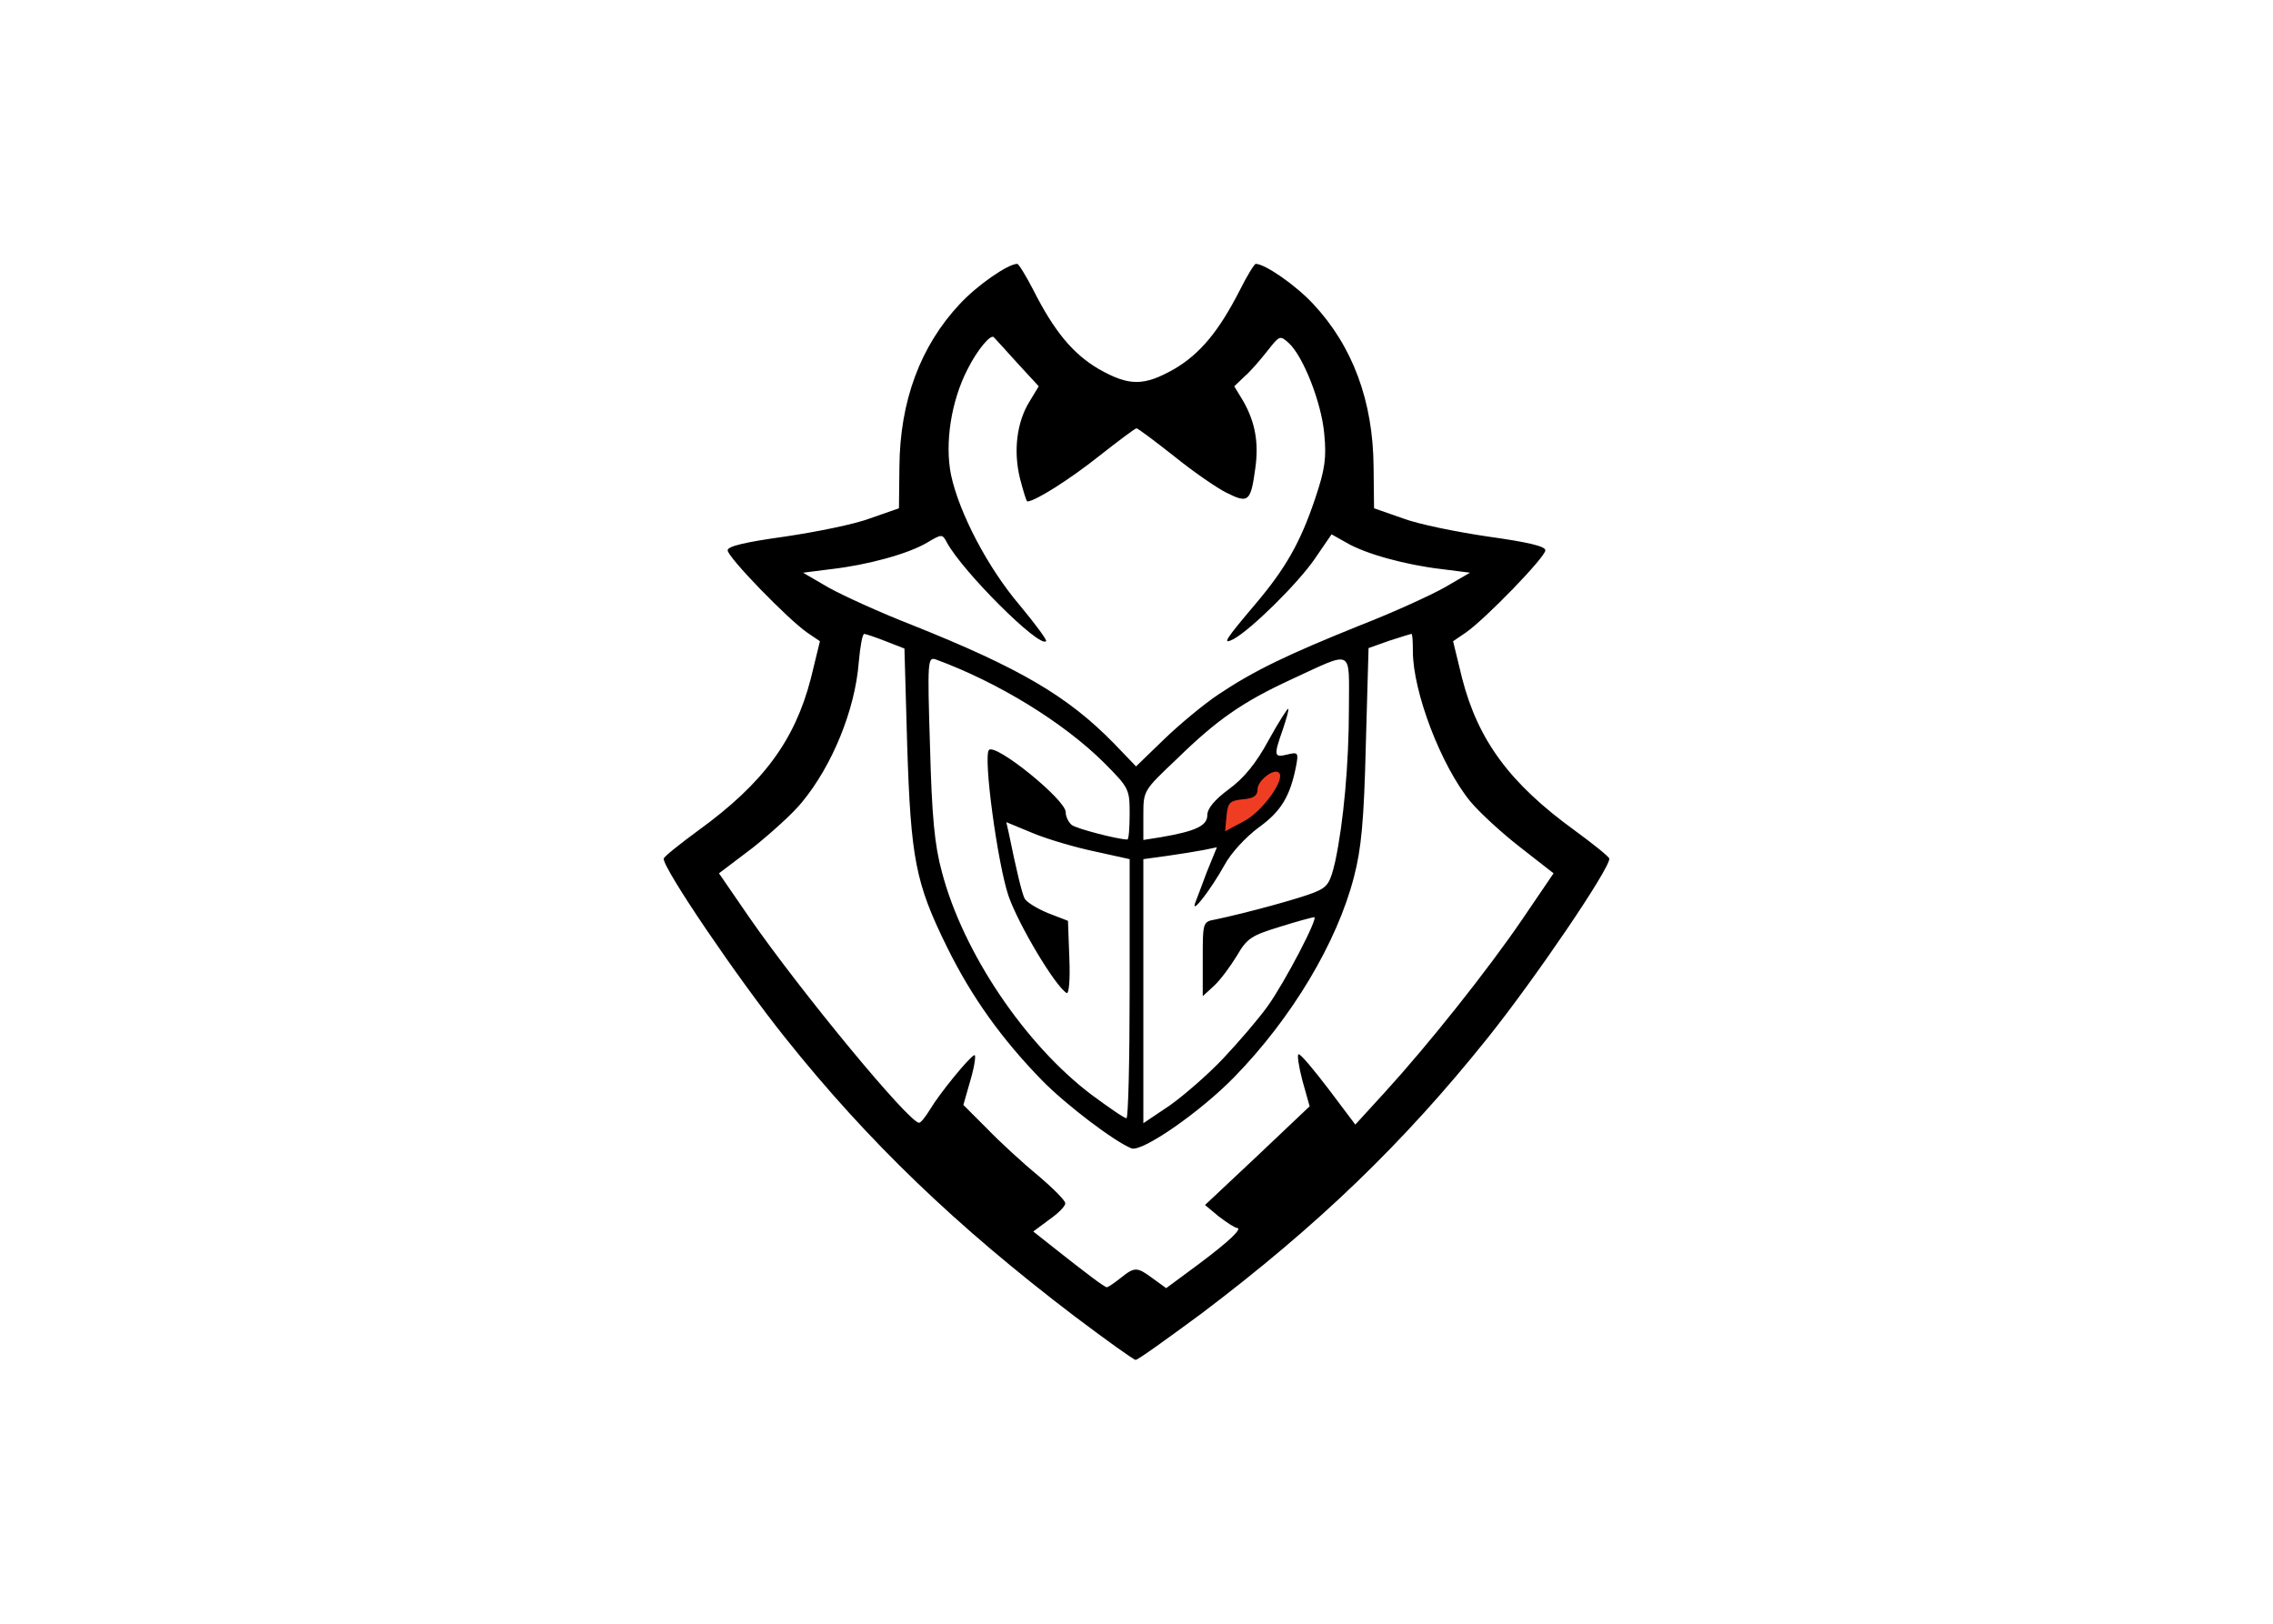
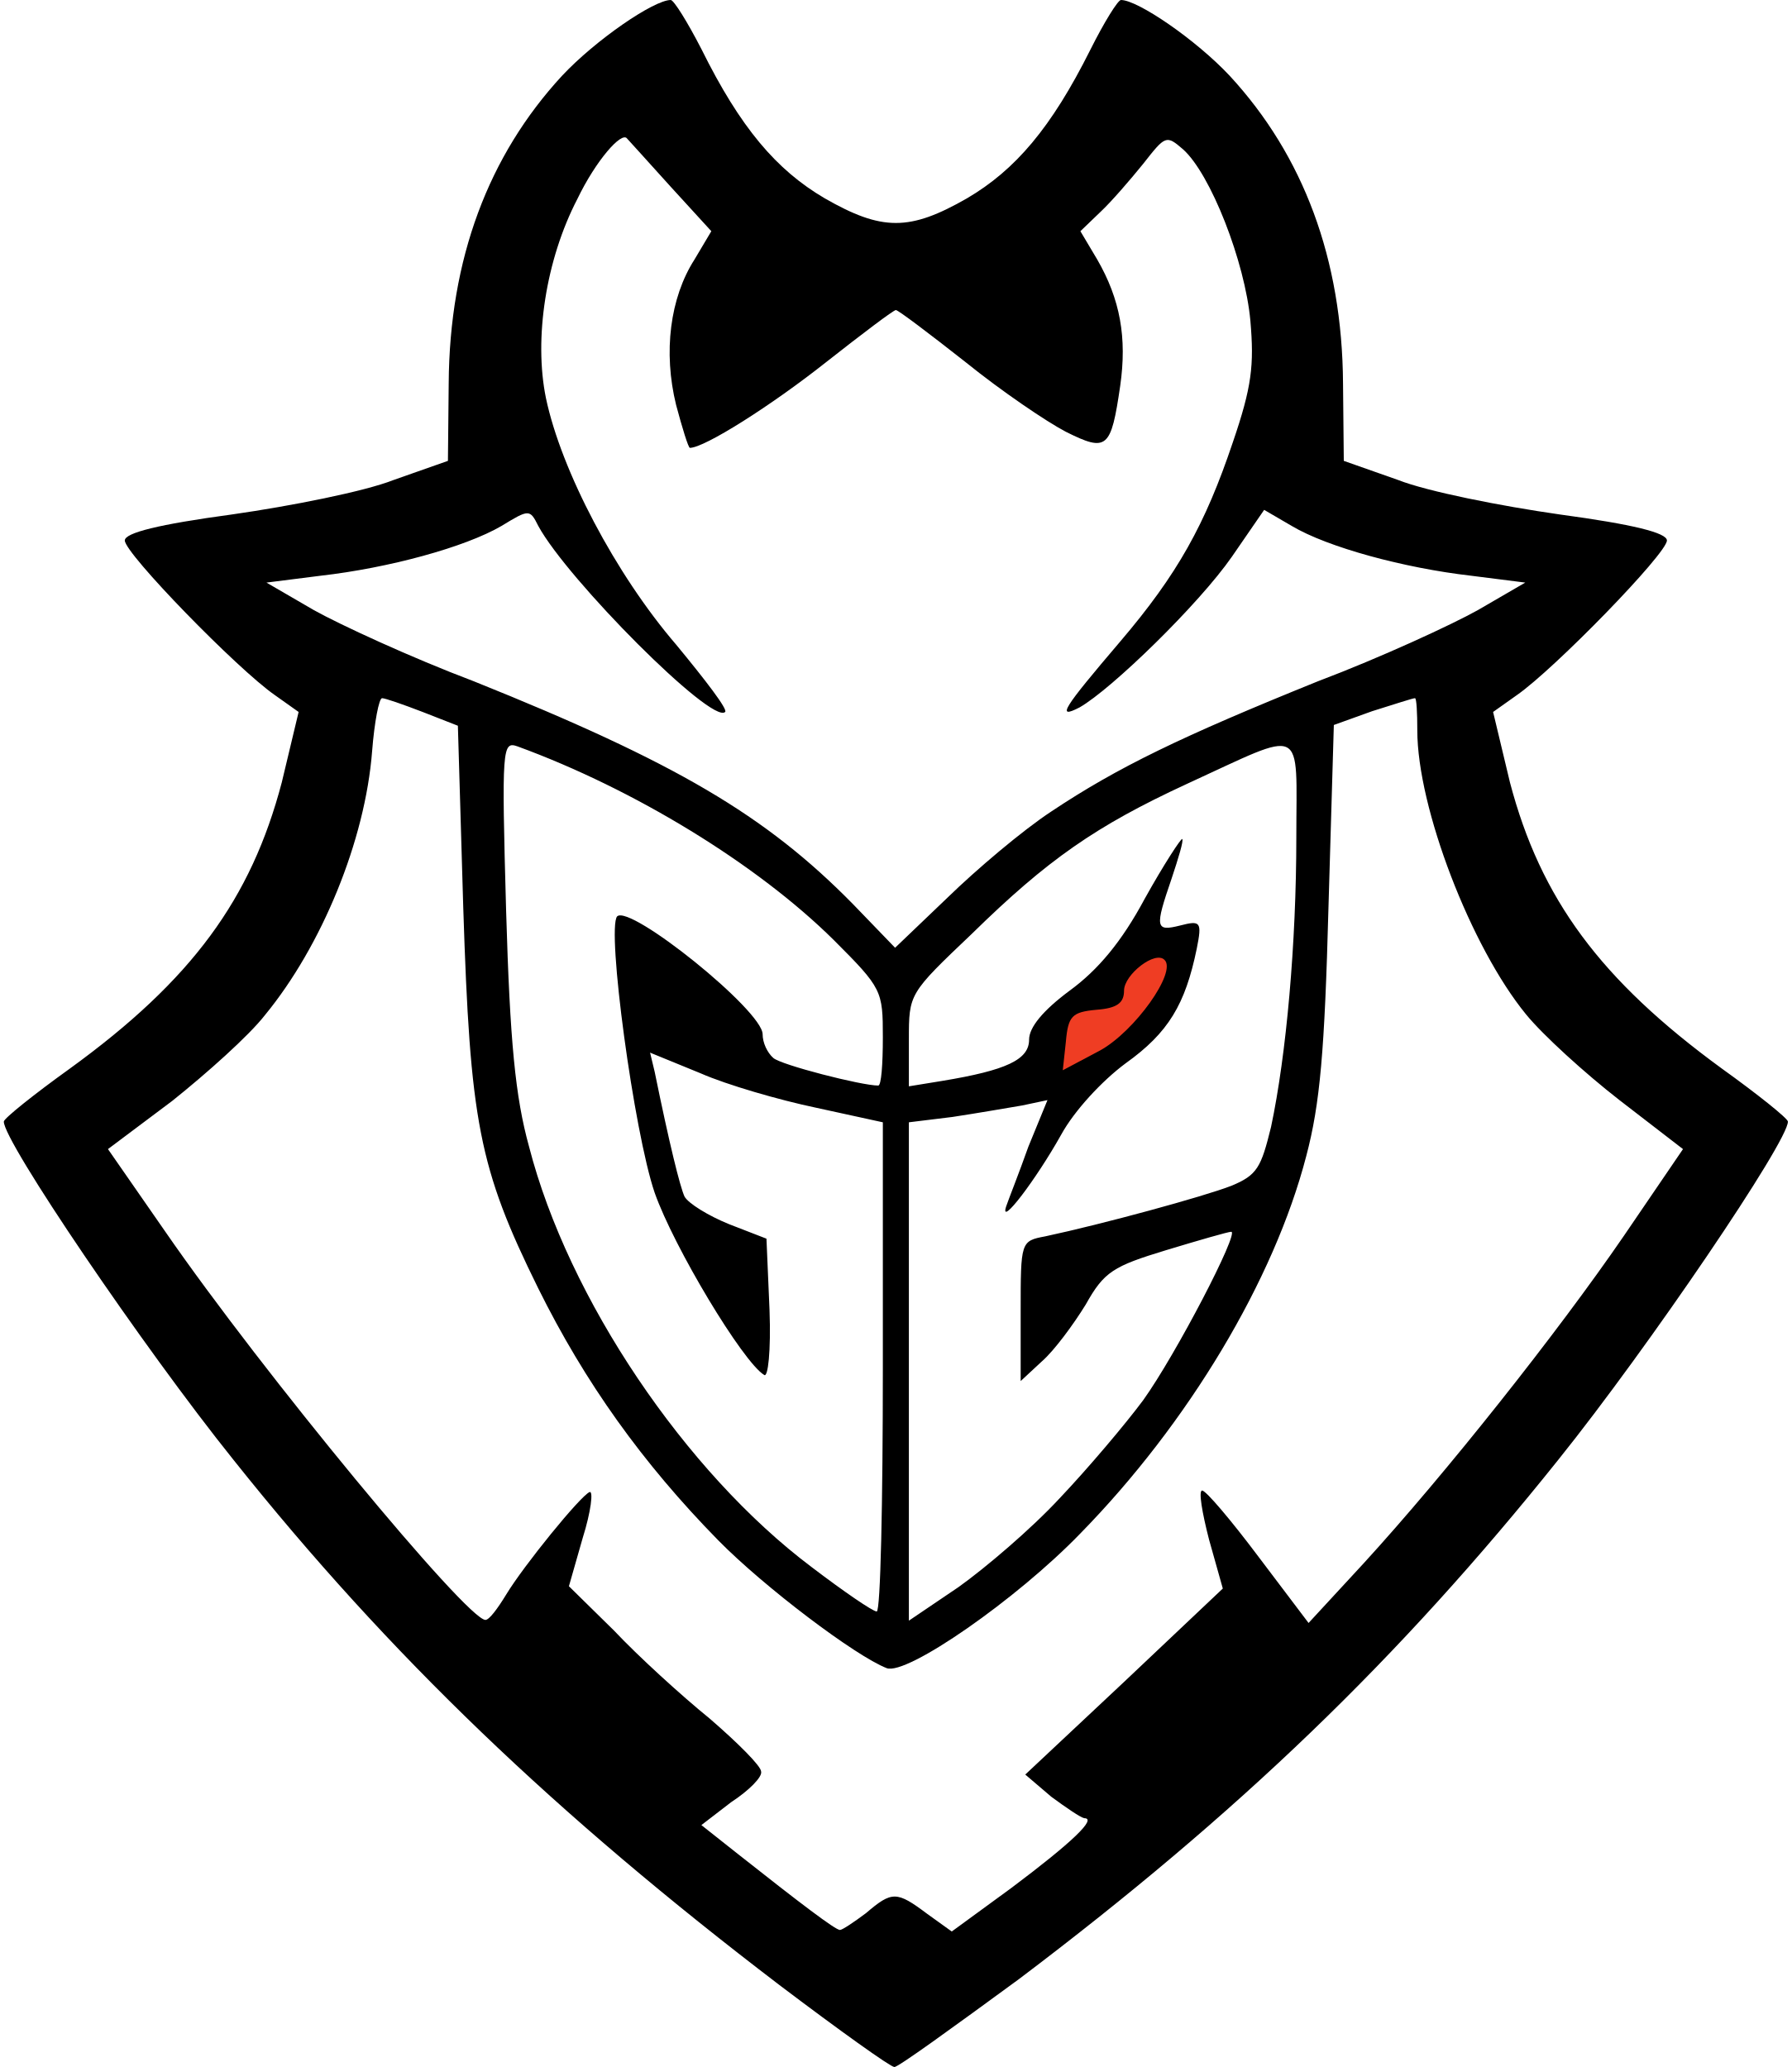
- <svg xmlns="http://www.w3.org/2000/svg" clip-rule="evenodd" fill-rule="evenodd" stroke-linejoin="round" stroke-miterlimit="1.414" viewBox="0 0 560 400">
-   <g fill-rule="nonzero" transform="matrix(1.12546 0 0 1.12546 163.515 65)">
-     <path d="m90 230.4c-25.9-19.7-45.2-38.2-63.4-61-10.4-13-26.7-37-26.6-39.2 0-.4 3.5-3.2 7.6-6.2 14.2-10.3 21.1-19.7 24.6-33.2l2-8.2-2.8-1.9c-4.3-3-17.4-16.5-17.4-18 0-.9 3.9-1.8 12.5-3 6.8-1 15.3-2.7 18.7-4l6.3-2.2.1-9c.1-14.5 4.6-26.5 13.2-35.7 3.9-4.2 10.6-8.8 12.6-8.8.3 0 1.9 2.6 3.5 5.7 4.6 9.1 8.7 14 14.3 17.3 6.7 3.8 9.9 3.8 16.6 0 5.6-3.3 9.7-8.2 14.3-17.2 1.6-3.2 3.2-5.8 3.5-5.8 2 0 8.7 4.6 12.6 8.8 8.6 9.2 13.1 21.2 13.2 35.7l.1 9 6.3 2.2c3.4 1.3 11.9 3 18.7 4 8.6 1.2 12.5 2.1 12.5 3 0 1.5-13.1 15-17.4 18l-2.8 1.9 2 8.2c3.5 13.5 10.4 22.9 24.6 33.2 4.1 3 7.6 5.8 7.6 6.2.1 2.2-16.2 26.2-26.6 39.2-18.5 23.1-37.2 41.1-62.6 60.3-7.6 5.6-14.1 10.3-14.5 10.2-.4 0-6.4-4.3-13.3-9.5zm10-8.4c3.1-2.5 3.6-2.5 7.1.1l2.9 2.1 6.9-5.1c7.1-5.3 10-8.1 8.5-8.1-.5-.1-2.2-1.2-3.9-2.5l-3-2.5 11.5-10.8 11.4-10.8-1.6-5.7c-.8-3.1-1.2-5.7-.8-5.7.5 0 3.4 3.5 6.6 7.7l5.8 7.7 6.4-7c9.5-10.4 22.5-26.7 30.2-38l6.8-10-7.3-5.7c-4-3.1-8.9-7.6-10.9-10-6.4-7.8-12.6-24-12.6-32.9 0-2.1-.1-3.8-.3-3.8s-2.4.7-4.9 1.5l-4.5 1.6-.6 21.2c-.4 16.7-1 22.8-2.6 28.9-3.7 14.4-13.7 31-26.2 43.8-7.4 7.6-20.2 16.5-22.5 15.6-3.6-1.4-14.2-9.4-19.5-14.8-8.8-9-15.5-18.3-20.9-29.3-6.9-14-7.9-19.3-8.7-44.2l-.6-21.1-4.1-1.6c-2.3-.9-4.4-1.6-4.7-1.6-.4 0-.9 2.8-1.2 6.2-.8 10.4-5.8 22.6-12.4 30.6-1.9 2.4-6.8 6.8-10.8 10l-7.4 5.6 6.6 9.6c11.3 16.3 35 45 37.2 45 .4 0 1.4-1.3 2.4-2.9 2-3.4 8.6-11.5 9.7-11.9.4-.2.1 2.2-.8 5.3l-1.6 5.6 5.2 5.2c2.8 2.9 7.8 7.5 11.1 10.2 3.3 2.8 6 5.5 6 6.1.1.6-1.5 2.2-3.5 3.6l-3.5 2.6 4.3 3.4c7.2 5.7 11.3 8.8 11.8 8.8.3 0 1.6-.9 3-2zm22.5-48.1c3.3-3.5 7.7-8.6 9.7-11.4 3.8-5.3 11.2-19.5 10.2-19.5-.3 0-3.7.9-7.5 2.1-6.2 1.9-7.2 2.5-9.4 6.3-1.4 2.3-3.6 5.3-5 6.6l-2.5 2.3v-8.1c0-8.1 0-8.2 2.8-8.7 6.7-1.4 18.4-4.6 21.6-5.9 3-1.2 3.5-2.1 4.6-6.8 1.8-8.4 3-21.3 3-33.6 0-13.2 1.2-12.6-12.7-6.2-10.6 4.9-16.2 8.8-25 17.4-7.3 6.9-7.3 6.9-7.3 12.3v5.4l3.8-.6c7.6-1.3 10.2-2.5 10.2-4.8 0-1.5 1.6-3.4 4.7-5.7 3.3-2.4 6-5.7 8.7-10.7 2.2-4 4.2-7.1 4.3-6.9.2.2-.4 2.2-1.2 4.6-2 5.7-1.9 6.1 1 5.4 2.4-.6 2.5-.4 1.9 2.7-1.3 6.5-3.3 9.8-8.2 13.3-2.8 2.1-6 5.5-7.5 8.3-2.9 5.2-7.2 10.8-6.4 8.3.3-.8 1.5-3.9 2.6-6.9l2.2-5.4-2.9.6c-1.6.3-5.2.9-8.1 1.3l-5.1.7v57.8l5.8-3.9c3.1-2.2 8.4-6.8 11.7-10.3zm-20.5-15.2v-28.4l-7.7-1.7c-4.3-.9-10.4-2.7-13.5-4l-5.8-2.4.5 2.2c1.7 8.3 2.9 13.3 3.5 14.5.4.8 2.7 2.2 5.1 3.2l4.4 1.7.3 8.2c.2 4.8-.1 7.9-.6 7.6-2.5-1.5-10.5-14.9-12.7-21.2-2.4-7-5.6-30.6-4.3-32 1.5-1.5 16.8 10.9 16.8 13.6 0 1 .6 2.2 1.3 2.8.9.8 10.2 3.2 12.2 3.2.3 0 .5-2.5.5-5.6 0-5.4-.1-5.7-5.7-11.3-8.9-8.8-23.1-17.5-36.7-22.5-1.8-.6-1.9 0-1.3 19.1.4 15.2 1 21.6 2.6 27.4 4.6 17.6 18.2 37.8 32.8 48.8 3.8 2.8 7.1 5.1 7.6 5.1.4 0 .7-12.7.7-28.3zm19.5-64.5c7.8-5.2 15.1-8.7 31-15.1 7.2-2.8 15.5-6.6 18.5-8.3l5.5-3.2-6.3-.8c-7.7-.9-16.6-3.3-20.8-5.8l-3.2-1.8-3.7 5.4c-3.8 5.5-13.9 15.4-17.7 17.5-2.7 1.4-1.9.2 4.7-7.6 6.7-7.9 9.9-13.6 13.1-23.1 2.2-6.5 2.5-9 2-14.2-.6-6.8-4.6-17-7.8-19.9-1.9-1.7-2-1.6-4.6 1.7-1.5 1.9-3.7 4.5-5 5.6l-2.3 2.2 2 3.3c2.6 4.6 3.4 9.1 2.6 14.7-1 7.3-1.5 7.7-6.3 5.3-2.2-1.1-7.4-4.7-11.6-8.1-4.2-3.3-7.8-6-8.1-6s-3.9 2.7-8.1 6c-6.4 5.1-14.1 10-15.8 10-.2 0-.9-2.3-1.6-5-1.5-6.1-.7-12.4 2.1-16.9l2-3.3-4.7-5.1c-2.6-2.9-4.9-5.4-5.1-5.6-.6-.9-3.6 2.6-5.8 7-3.6 7-5 16.2-3.6 23.1 1.8 8.4 8.1 20.4 15.1 28.6 3.4 4.1 6 7.6 5.7 7.8-1.5 1.5-18.3-15.3-21.7-21.6-1-1.9-1.1-1.9-4.3 0-4.2 2.5-13.1 4.9-20.9 5.8l-6.3.8 5.5 3.2c3 1.7 11.3 5.5 18.5 8.3 23.5 9.4 33.9 15.5 44 25.8l4.9 5.1 6.1-5.9c3.3-3.2 8.7-7.7 12-9.9z" />
-     <path d="m123.2 120.9c.3-3 .7-3.4 3.6-3.7 2.4-.2 3.2-.8 3.2-2.2 0-1.9 3.6-4.7 4.7-3.6 1.4 1.4-3.5 8.3-7.5 10.5l-4.3 2.3z" fill="#ef3d23" />
+ <svg xmlns="http://www.w3.org/2000/svg" version="1.2" viewBox="0 0 234 270" width="234" height="270">
+   <style>
+ 		.s0 { fill: #000000 } 
+ 		.s1 { fill: #ef3d23 } 
+ 	</style>
+   <g>
+     <path fill-rule="evenodd" class="s0" d="m101.8 259.3c-29.1-22.2-50.9-43-71.3-68.6-11.8-14.7-30.1-41.7-30-44.2 0-0.4 4-3.6 8.6-6.9 16-11.6 23.7-22.2 27.7-37.4l2.2-9.2-3.1-2.2c-4.9-3.4-19.6-18.5-19.6-20.2 0-1 4.4-2.1 14-3.4 7.7-1.1 17.3-3 21.1-4.5l7.1-2.5 0.1-10.1c0.1-16.3 5.2-29.8 14.8-40.2 4.4-4.7 12-9.9 14.2-9.9 0.4 0 2.2 2.9 4 6.4 5.1 10.3 9.8 15.8 16.1 19.5 7.5 4.3 11.1 4.3 18.6 0 6.3-3.7 11-9.2 16.1-19.4 1.8-3.6 3.6-6.5 4-6.5 2.2 0 9.8 5.2 14.2 9.9 9.6 10.4 14.7 23.9 14.8 40.2l0.1 10.1 7.1 2.5c3.8 1.5 13.4 3.4 21.1 4.5 9.6 1.3 14 2.4 14 3.4 0 1.7-14.7 16.8-19.6 20.2l-3.1 2.2 2.2 9.2c4 15.2 11.8 25.8 27.7 37.4 4.6 3.3 8.6 6.5 8.6 6.9 0.1 2.5-18.2 29.5-30 44.2-20.8 26-41.8 46.2-70.4 67.8-8.6 6.3-15.9 11.6-16.3 11.5-0.5 0-7.2-4.8-15-10.7zm11.3-9.4c3.4-2.9 4-2.9 8 0.1l3.2 2.3 7.8-5.7c8-6 11.2-9.1 9.5-9.1-0.5-0.1-2.4-1.4-4.3-2.8l-3.4-2.9 12.9-12.1 12.9-12.2-1.8-6.4c-0.9-3.5-1.4-6.4-0.9-6.4 0.5 0 3.8 3.9 7.4 8.7l6.5 8.6 7.2-7.8c10.7-11.7 25.3-30.1 34-42.8l7.7-11.3-8.3-6.4c-4.5-3.5-10-8.5-12.2-11.2-7.2-8.8-14.2-27-14.2-37.1 0-2.3-0.1-4.2-0.3-4.2-0.3 0-2.7 0.8-5.6 1.7l-5 1.8-0.7 23.8c-0.5 18.8-1.1 25.7-2.9 32.5-4.2 16.2-15.4 34.9-29.5 49.3-8.3 8.6-22.7 18.6-25.3 17.6-4.1-1.6-16-10.6-22-16.7-9.9-10.1-17.4-20.6-23.5-32.9-7.8-15.8-8.9-21.8-9.8-49.8l-0.7-23.7-4.6-1.8c-2.6-1-4.9-1.8-5.3-1.8-0.4 0-1 3.1-1.3 6.9-0.9 11.7-6.6 25.5-14 34.5-2.1 2.7-7.6 7.6-12.1 11.2l-8.4 6.3 7.5 10.8c12.7 18.4 39.4 50.7 41.8 50.7 0.5 0 1.6-1.5 2.7-3.3 2.3-3.8 9.7-12.9 10.9-13.4 0.5-0.2 0.2 2.5-0.9 6l-1.8 6.3 5.9 5.8c3.1 3.3 8.8 8.5 12.5 11.5 3.7 3.2 6.7 6.2 6.7 6.9 0.2 0.7-1.6 2.5-3.9 4l-3.9 3 4.8 3.8c8.1 6.4 12.7 9.9 13.3 9.9 0.3 0 1.8-1 3.4-2.2zm25.3-54.2c3.7-3.9 8.6-9.7 10.9-12.8 4.3-6 12.6-22 11.5-22-0.4 0-4.2 1.1-8.5 2.4-6.9 2.1-8.1 2.8-10.5 7.1-1.6 2.6-4.1 6-5.7 7.4l-2.8 2.6v-9.1c0-9.1 0-9.2 3.2-9.8 7.5-1.6 20.7-5.2 24.3-6.6 3.4-1.4 3.9-2.4 5.2-7.7 2-9.4 3.3-24 3.3-37.8 0-14.9 1.4-14.2-14.3-7-11.9 5.5-18.2 9.9-28.1 19.6-8.2 7.8-8.2 7.8-8.2 13.8v6.1l4.3-0.7c8.5-1.4 11.4-2.8 11.4-5.4 0-1.6 1.8-3.8 5.3-6.4 3.7-2.7 6.8-6.4 9.8-12 2.5-4.5 4.8-8 4.9-7.8 0.2 0.2-0.5 2.5-1.4 5.2-2.2 6.4-2.1 6.9 1.1 6.1 2.7-0.7 2.9-0.5 2.2 3-1.5 7.3-3.7 11-9.3 15-3.1 2.3-6.7 6.2-8.4 9.3-3.3 5.9-8.1 12.2-7.2 9.4 0.3-0.9 1.7-4.4 2.9-7.8l2.5-6.1-3.3 0.7c-1.8 0.3-5.8 1-9.1 1.5l-5.7 0.7v65.1l6.5-4.4c3.5-2.5 9.5-7.6 13.2-11.6zm-23.1-17.1v-32l-8.7-1.9c-4.8-1-11.7-3-15.1-4.5l-6.6-2.7 0.6 2.5c1.9 9.3 3.3 15 3.9 16.3 0.5 0.9 3.1 2.5 5.8 3.6l4.9 1.9 0.4 9.3c0.2 5.4-0.2 8.9-0.7 8.5-2.8-1.7-11.8-16.7-14.3-23.8-2.7-7.9-6.3-34.5-4.9-36.1 1.7-1.6 19 12.3 19 15.4 0 1.1 0.6 2.4 1.4 3.1 1 0.9 11.5 3.6 13.7 3.6 0.4 0 0.6-2.8 0.6-6.3 0-6.1-0.1-6.4-6.4-12.7-10-9.9-26-19.7-41.3-25.3-2-0.7-2.1 0-1.5 21.5 0.5 17.1 1.2 24.3 3 30.8 5.1 19.8 20.4 42.5 36.9 54.9 4.2 3.2 8 5.8 8.5 5.8 0.5 0 0.8-14.3 0.8-31.9zm22-72.6c8.7-5.8 17-9.8 34.8-17 8.2-3.1 17.5-7.4 20.9-9.3l6.2-3.6-7.1-0.9c-8.7-1-18.7-3.7-23.4-6.5l-3.6-2.1-4.2 6.1c-4.3 6.2-15.7 17.3-19.9 19.7-3.1 1.6-2.2 0.2 5.3-8.6 7.5-8.8 11.1-15.3 14.7-26 2.5-7.3 2.8-10.1 2.3-15.9-0.7-7.7-5.2-19.2-8.8-22.4-2.2-1.9-2.3-1.8-5.2 1.9-1.7 2.1-4.2 5-5.6 6.3l-2.6 2.5 2.2 3.7c3 5.2 3.9 10.2 3 16.5-1.2 8.2-1.7 8.7-7.1 6-2.5-1.3-8.4-5.3-13.1-9.1-4.7-3.7-8.8-6.8-9.1-6.8-0.3 0-4.4 3.1-9.1 6.8-7.2 5.7-15.9 11.2-17.8 11.2-0.2 0-1-2.6-1.8-5.6-1.7-6.9-0.8-14 2.4-19l2.2-3.7-5.3-5.8c-2.9-3.2-5.5-6.1-5.7-6.3-0.7-1-4.1 2.9-6.5 7.9-4.1 7.9-5.7 18.2-4.1 26 2 9.5 9.1 23 17 32.2 3.8 4.6 6.8 8.5 6.4 8.8-1.7 1.7-20.6-17.3-24.4-24.3-1.1-2.2-1.2-2.2-4.8 0-4.8 2.8-14.8 5.5-23.6 6.5l-7.1 0.9 6.2 3.6c3.4 1.9 12.7 6.2 20.9 9.3 26.4 10.6 38.1 17.5 49.5 29.1l5.5 5.7 6.9-6.6c3.7-3.6 9.7-8.7 13.5-11.2z" />
+     <path class="s1" d="m139.2 136.1c0.3-3.4 0.8-3.9 4-4.2 2.7-0.2 3.6-0.9 3.6-2.5 0-2.1 4.1-5.3 5.3-4 1.6 1.6-3.9 9.3-8.4 11.8l-4.9 2.6z" />
  </g>
</svg>
